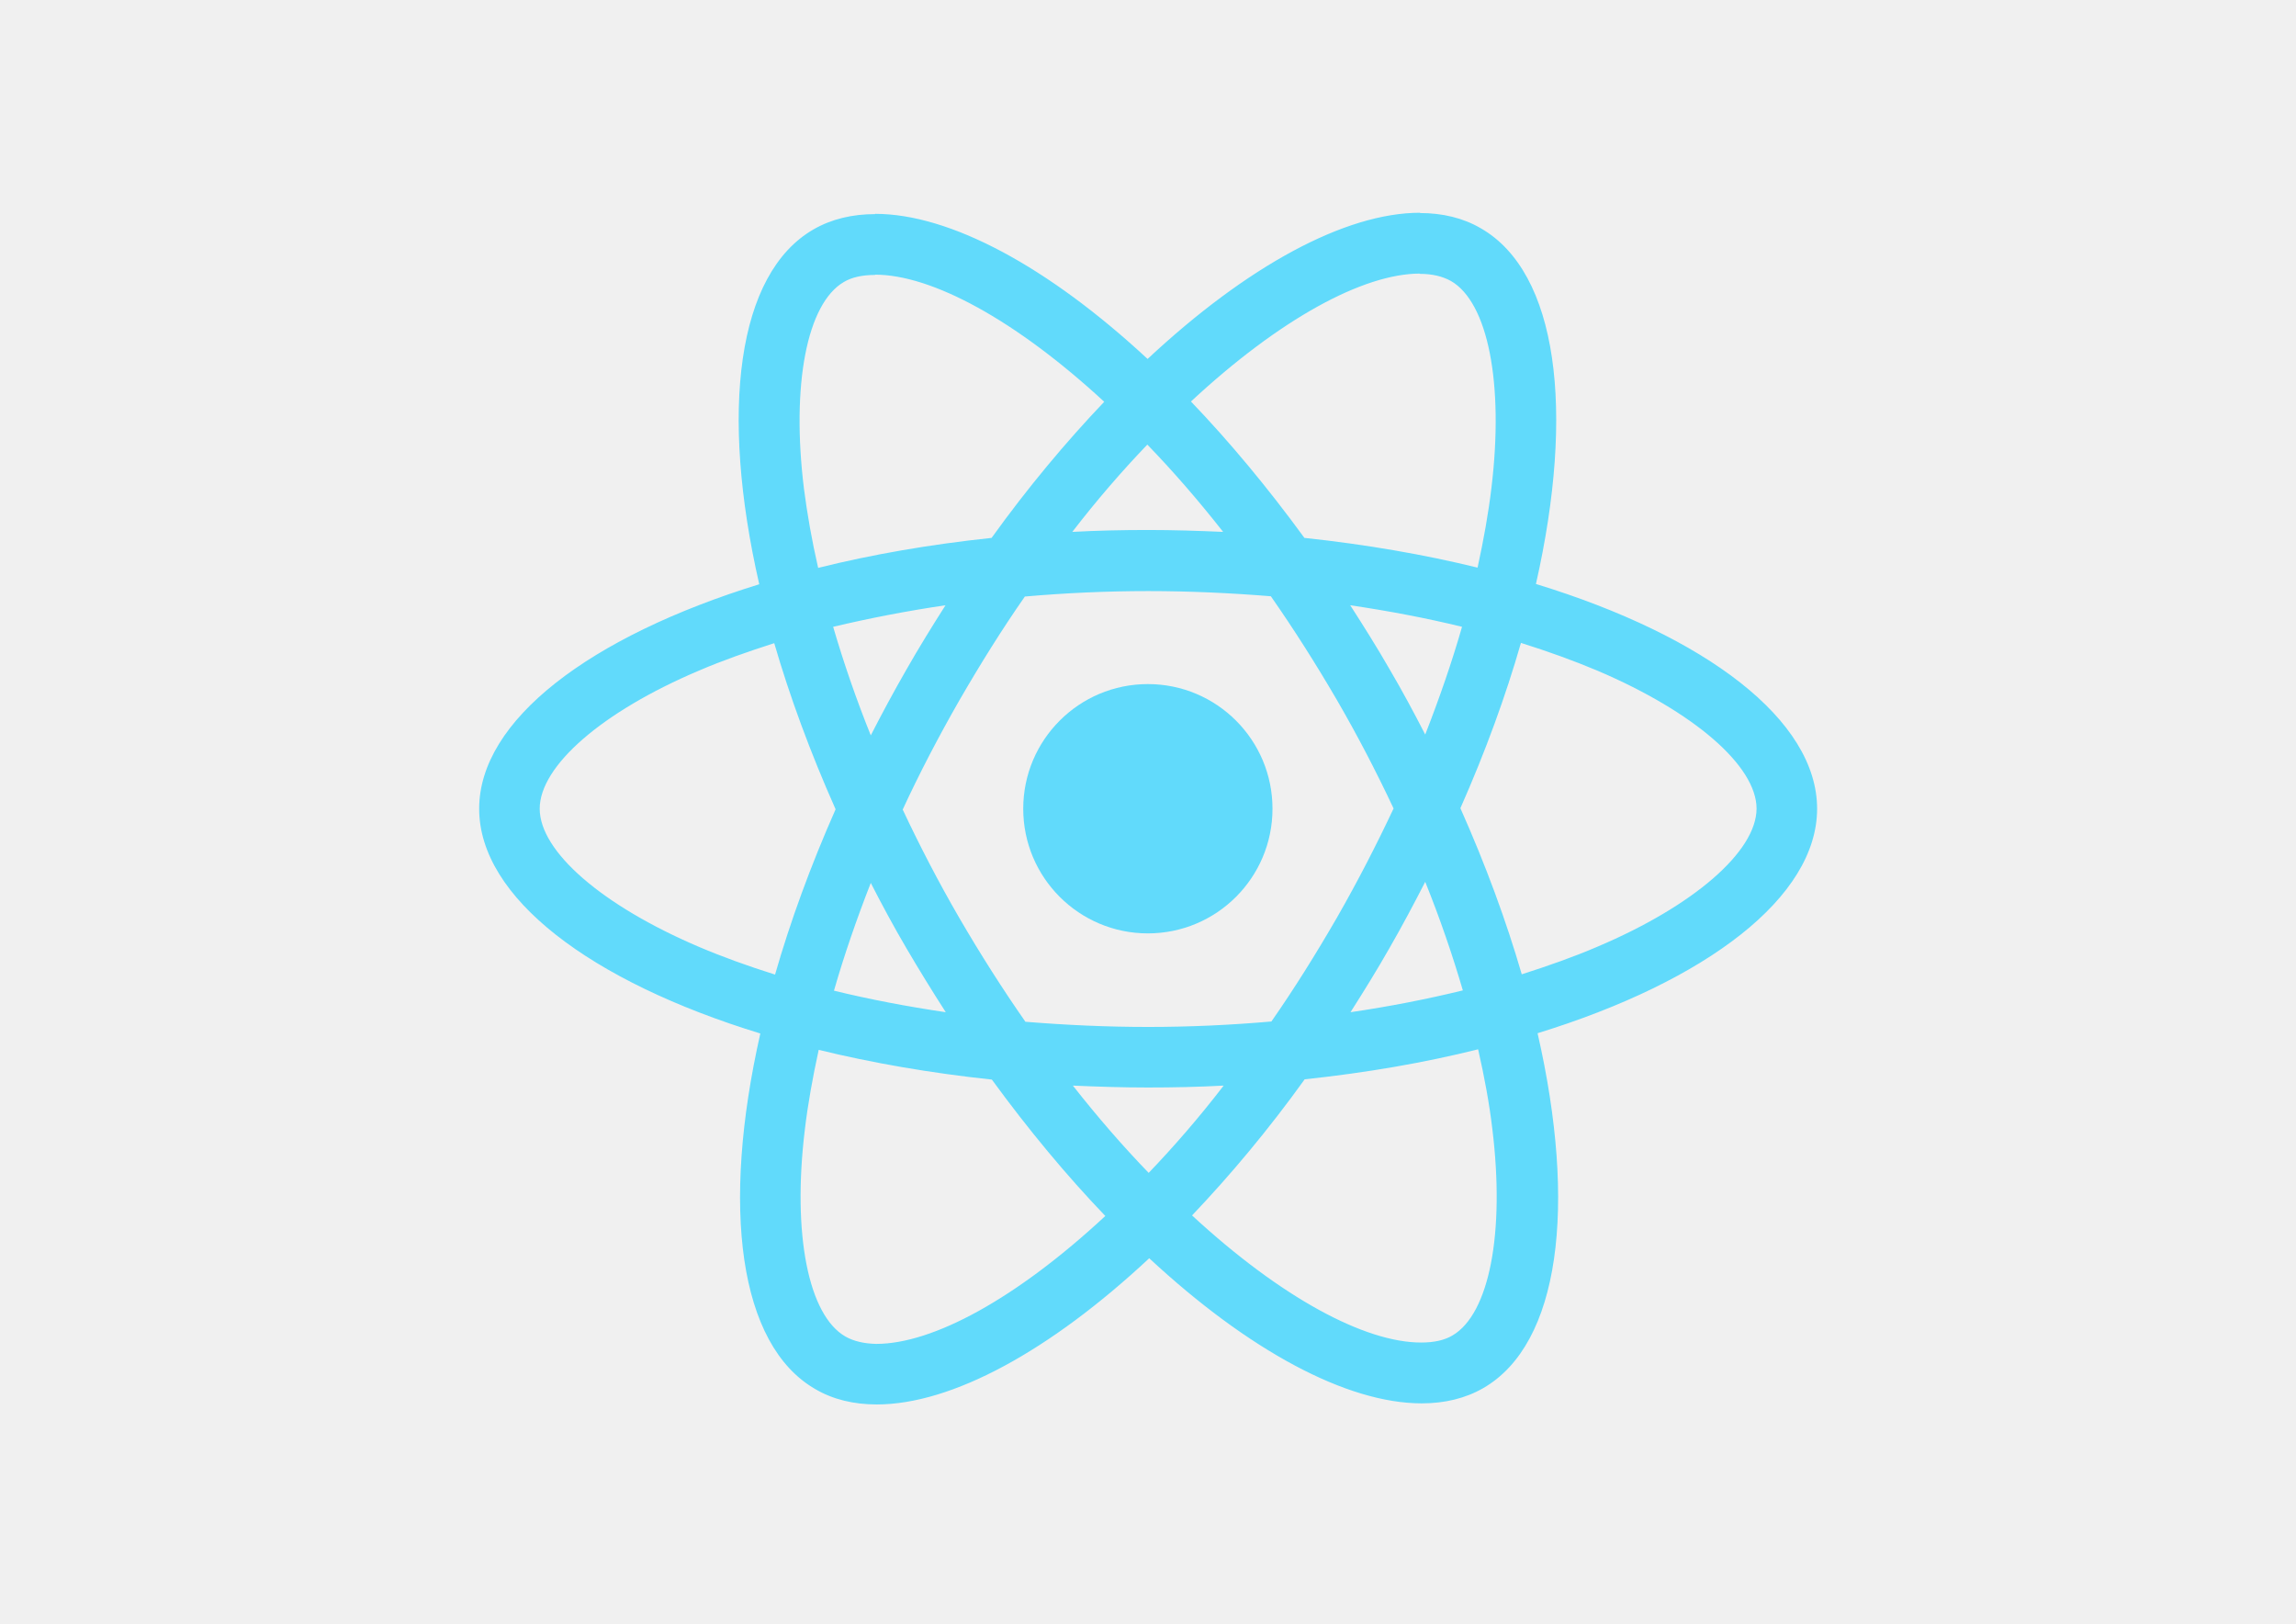
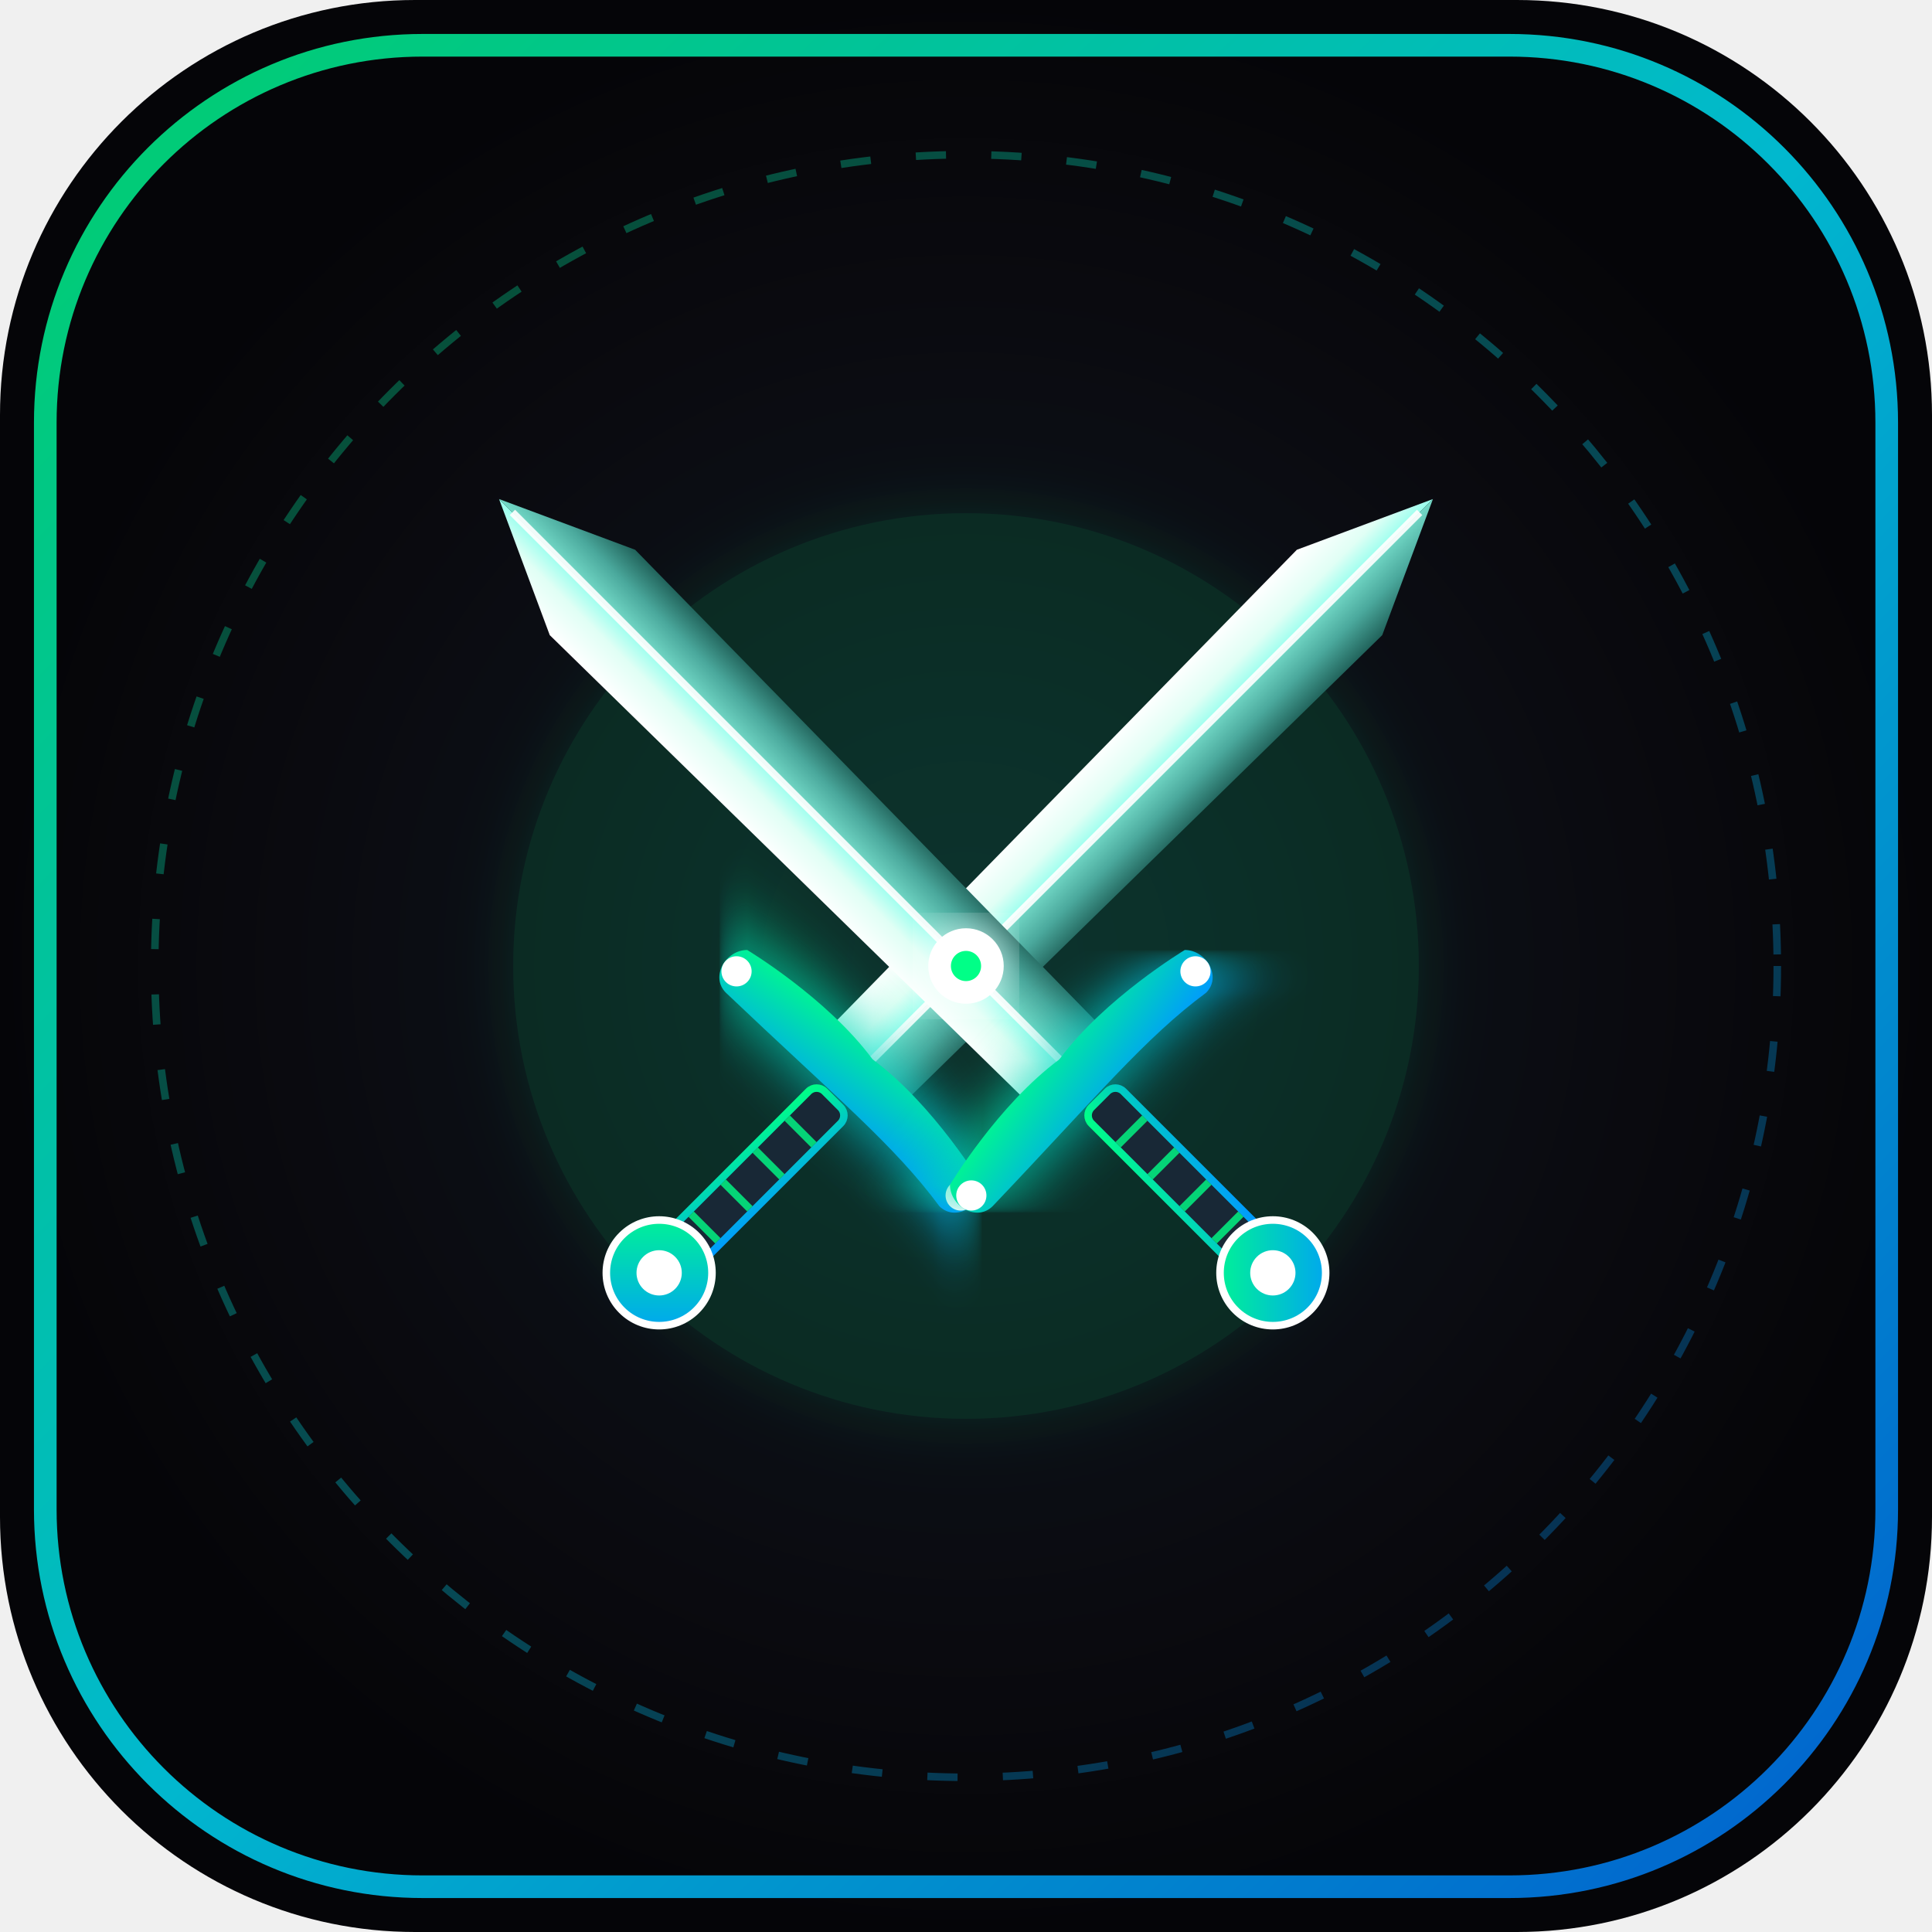
- <svg xmlns="http://www.w3.org/2000/svg" viewBox="0 0 841.9 595.3">
-   <g fill="#61DAFB">
-     <path d="M666.3 296.5c0-32.5-40.7-63.3-103.1-82.4 14.4-63.6 8-114.2-20.2-130.4-6.5-3.8-14.1-5.6-22.4-5.6v22.3c4.6 0 8.3.9 11.4 2.6 13.6 7.8 19.5 37.5 14.9 75.7-1.1 9.4-2.9 19.3-5.1 29.4-19.6-4.8-41-8.5-63.5-10.9-13.5-18.5-27.5-35.3-41.6-50 32.6-30.3 63.2-46.9 84-46.9V78c-27.5 0-63.5 19.6-99.9 53.6-36.4-33.8-72.4-53.2-99.9-53.2v22.3c20.7 0 51.4 16.5 84 46.6-14 14.7-28 31.4-41.3 49.9-22.6 2.4-44 6.1-63.6 11-2.3-10-4-19.7-5.2-29-4.7-38.2 1.1-67.9 14.6-75.8 3-1.8 6.9-2.6 11.5-2.6V78.5c-8.4 0-16 1.8-22.6 5.6-28.1 16.2-34.4 66.7-19.9 130.1-62.2 19.2-102.7 49.9-102.7 82.3 0 32.5 40.7 63.3 103.1 82.4-14.4 63.6-8 114.2 20.2 130.4 6.5 3.8 14.1 5.6 22.5 5.6 27.5 0 63.5-19.6 99.9-53.6 36.4 33.8 72.4 53.2 99.9 53.2 8.4 0 16-1.8 22.6-5.6 28.1-16.2 34.4-66.7 19.9-130.1 62-19.1 102.5-49.9 102.5-82.3zm-130.2-66.7c-3.7 12.9-8.3 26.2-13.5 39.5-4.1-8-8.4-16-13.1-24-4.6-8-9.5-15.8-14.4-23.4 14.2 2.1 27.9 4.7 41 7.9zm-45.8 106.5c-7.8 13.5-15.8 26.3-24.1 38.2-14.9 1.3-30 2-45.2 2-15.1 0-30.2-.7-45-1.9-8.3-11.9-16.4-24.6-24.2-38-7.6-13.1-14.5-26.4-20.8-39.8 6.2-13.4 13.2-26.8 20.7-39.9 7.8-13.5 15.8-26.3 24.1-38.2 14.9-1.3 30-2 45.2-2 15.1 0 30.2.7 45 1.9 8.3 11.9 16.4 24.6 24.2 38 7.6 13.1 14.5 26.4 20.8 39.8-6.3 13.4-13.2 26.8-20.7 39.9zm32.3-13c5.4 13.4 10 26.8 13.8 39.8-13.1 3.2-26.9 5.9-41.2 8 4.9-7.7 9.8-15.6 14.4-23.7 4.6-8 8.9-16.1 13-24.1zM421.2 430c-9.3-9.6-18.6-20.3-27.8-32 9 .4 18.2.7 27.5.7 9.4 0 18.7-.2 27.8-.7-9 11.7-18.3 22.4-27.5 32zm-74.4-58.9c-14.2-2.1-27.9-4.7-41-7.9 3.7-12.9 8.3-26.2 13.5-39.5 4.1 8 8.4 16 13.1 24 4.7 8 9.5 15.8 14.4 23.4zM420.7 163c9.3 9.6 18.6 20.3 27.8 32-9-.4-18.2-.7-27.5-.7-9.4 0-18.7.2-27.8.7 9-11.7 18.3-22.4 27.5-32zm-74 58.9c-4.9 7.7-9.8 15.6-14.4 23.7-4.6 8-8.9 16-13 24-5.4-13.4-10-26.8-13.8-39.8 13.1-3.1 26.9-5.8 41.2-7.9zm-90.5 125.2c-35.4-15.1-58.3-34.9-58.3-50.6 0-15.7 22.9-35.6 58.3-50.6 8.6-3.7 18-7 27.7-10.1 5.7 19.6 13.2 40 22.5 60.9-9.2 20.8-16.6 41.1-22.2 60.6-9.9-3.1-19.3-6.5-28-10.2zM310 490c-13.6-7.8-19.5-37.5-14.9-75.7 1.1-9.4 2.9-19.3 5.1-29.4 19.6 4.8 41 8.5 63.5 10.9 13.5 18.5 27.5 35.3 41.6 50-32.6 30.3-63.2 46.9-84 46.9-4.5-.1-8.3-1-11.3-2.7zm237.2-76.2c4.7 38.2-1.1 67.9-14.6 75.8-3 1.8-6.9 2.6-11.5 2.6-20.7 0-51.4-16.5-84-46.6 14-14.7 28-31.4 41.3-49.9 22.6-2.4 44-6.1 63.6-11 2.3 10.1 4.1 19.8 5.2 29.1zm38.5-66.7c-8.6 3.7-18 7-27.7 10.1-5.7-19.6-13.2-40-22.5-60.9 9.2-20.8 16.6-41.1 22.2-60.6 9.9 3.1 19.3 6.5 28.1 10.2 35.4 15.1 58.3 34.9 58.3 50.6-.1 15.7-23 35.6-58.4 50.6zM320.8 78.4z" />
-     <circle cx="420.9" cy="296.5" r="45.7" />
-     <path d="M520.5 78.1z" />
+ <svg xmlns="http://www.w3.org/2000/svg" viewBox="0 0 512 512" width="100%" height="100%">
+   <defs>
+     <radialGradient id="bgGlow" cx="50%" cy="50%" r="50%">
+       <stop offset="0%" stop-color="#0f1923" />
+       <stop offset="70%" stop-color="#0a0a0f" />
+       <stop offset="100%" stop-color="#050508" />
+     </radialGradient>
+     <linearGradient id="brandGrad" x1="0%" y1="0%" x2="100%" y2="100%">
+       <stop offset="0%" stop-color="#00ff87" />
+       <stop offset="50%" stop-color="#00e5ff" />
+       <stop offset="100%" stop-color="#0077ff" />
+     </linearGradient>
+     <linearGradient id="bladeLit" x1="0%" y1="0%" x2="100%" y2="0%">
+       <stop offset="0%" stop-color="#ffffff" />
+       <stop offset="60%" stop-color="#e0fff5" />
+       <stop offset="100%" stop-color="#99ffee" />
+     </linearGradient>
+     <linearGradient id="bladeShaded" x1="0%" y1="0%" x2="100%" y2="0%">
+       <stop offset="0%" stop-color="#73d9c7" />
+       <stop offset="50%" stop-color="#4aa89c" />
+       <stop offset="100%" stop-color="#21635b" />
+     </linearGradient>
+     <linearGradient id="hiltGrad" x1="0%" y1="0%" x2="100%" y2="100%">
+       <stop offset="0%" stop-color="#00ff87" />
+       <stop offset="100%" stop-color="#0099ff" />
+     </linearGradient>
+     <filter id="neonGlow" x="-20%" y="-20%" width="140%" height="140%">
+       <feGaussianBlur stdDeviation="8" result="blur" />
+       <feComposite in="SourceGraphic" in2="blur" operator="over" />
+     </filter>
+   </defs>
+   <rect width="512" height="512" rx="110" fill="url(#bgGlow)" />
+   <rect x="12" y="12" width="488" height="488" rx="100" fill="none" stroke="url(#brandGrad)" stroke-width="6" opacity="0.8" />
+   <circle cx="256" cy="256" r="215" fill="none" stroke="url(#brandGrad)" stroke-width="2" stroke-dasharray="8 12" opacity="0.3" />
+   <circle cx="256" cy="256" r="120" fill="#00ff87" opacity="0.12" filter="url(#neonGlow)" />
+   <g id="swords-group">
+     <g transform="translate(256, 256) rotate(45)">
+       <path d="M 0,-175 L -16,-140 L -14,35 L 0,40 Z" fill="url(#bladeLit)" />
+       <path d="M 0,-175 L 16,-140 L 14,35 L 0,40 Z" fill="url(#bladeShaded)" />
+       <line x1="0" y1="-170" x2="0" y2="35" stroke="#ffffff" stroke-width="2" opacity="0.9" />
+       <path d="M -44,38 C -44,38 -20,32 0,35 C 20,32 44,38 44,38 C 48,42 46,50 40,50 C 20,47 0,49 -40,50 C -46,50 -48,42 -44,38 Z" fill="url(#hiltGrad)" filter="url(#neonGlow)" />
+       <circle cx="-42" cy="44" r="4" fill="#ffffff" />
+       <circle cx="42" cy="44" r="4" fill="#ffffff" />
+       <rect x="-6" y="50" width="12" height="55" rx="3" fill="#182836" stroke="url(#hiltGrad)" stroke-width="2" />
+       <line x1="-5" y1="62" x2="5" y2="62" stroke="#00ff87" stroke-width="2" opacity="0.8" />
+       <line x1="-5" y1="74" x2="5" y2="74" stroke="#00ff87" stroke-width="2" opacity="0.8" />
+       <line x1="-5" y1="86" x2="5" y2="86" stroke="#00ff87" stroke-width="2" opacity="0.8" />
+       <line x1="-5" y1="98" x2="5" y2="98" stroke="#00ff87" stroke-width="2" opacity="0.8" />
+       <circle cx="0" cy="115" r="14" fill="url(#hiltGrad)" stroke="#ffffff" stroke-width="2" />
+       <circle cx="0" cy="115" r="6" fill="#ffffff" />
+     </g>
+     <g transform="translate(256, 256) rotate(-45)">
+       <path d="M 0,-175 L -16,-140 L -14,35 L 0,40 Z" fill="url(#bladeLit)" />
+       <path d="M 0,-175 L 16,-140 L 14,35 L 0,40 Z" fill="url(#bladeShaded)" />
+       <line x1="0" y1="-170" x2="0" y2="35" stroke="#ffffff" stroke-width="2" opacity="0.9" />
+       <path d="M -44,38 C -44,38 -20,32 0,35 C 20,32 44,38 44,38 C 48,42 46,50 40,50 C 20,47 0,49 -40,50 C -46,50 -48,42 -44,38 Z" fill="url(#hiltGrad)" filter="url(#neonGlow)" />
+       <circle cx="-42" cy="44" r="4" fill="#ffffff" />
+       <circle cx="42" cy="44" r="4" fill="#ffffff" />
+       <rect x="-6" y="50" width="12" height="55" rx="3" fill="#182836" stroke="url(#hiltGrad)" stroke-width="2" />
+       <line x1="-5" y1="62" x2="5" y2="62" stroke="#00ff87" stroke-width="2" opacity="0.8" />
+       <line x1="-5" y1="74" x2="5" y2="74" stroke="#00ff87" stroke-width="2" opacity="0.8" />
+       <line x1="-5" y1="86" x2="5" y2="86" stroke="#00ff87" stroke-width="2" opacity="0.8" />
+       <line x1="-5" y1="98" x2="5" y2="98" stroke="#00ff87" stroke-width="2" opacity="0.8" />
+       <circle cx="0" cy="115" r="14" fill="url(#hiltGrad)" stroke="#ffffff" stroke-width="2" />
+       <circle cx="0" cy="115" r="6" fill="#ffffff" />
+     </g>
  </g>
+   <circle cx="256" cy="256" r="10" fill="#ffffff" filter="url(#neonGlow)" />
+   <circle cx="256" cy="256" r="4" fill="#00ff87" />
</svg>
